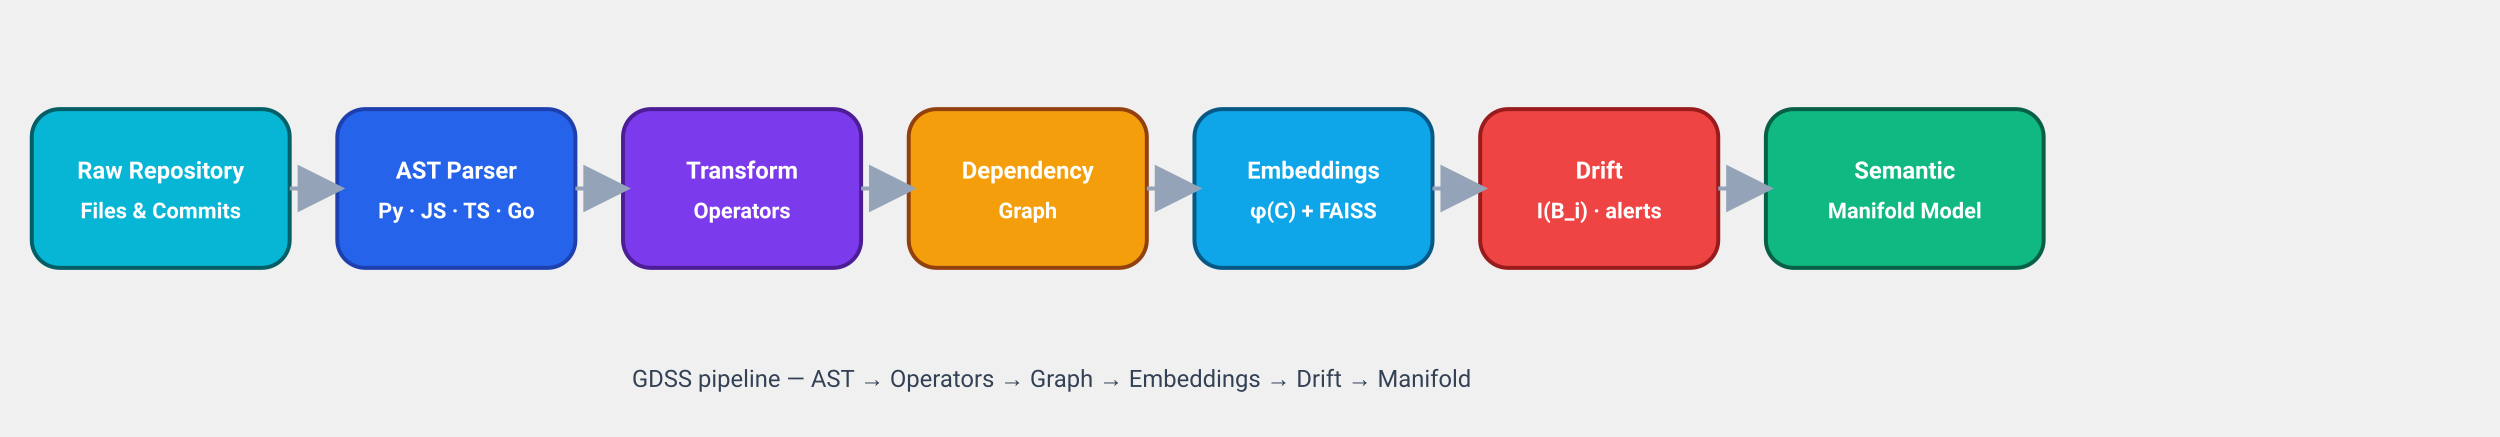
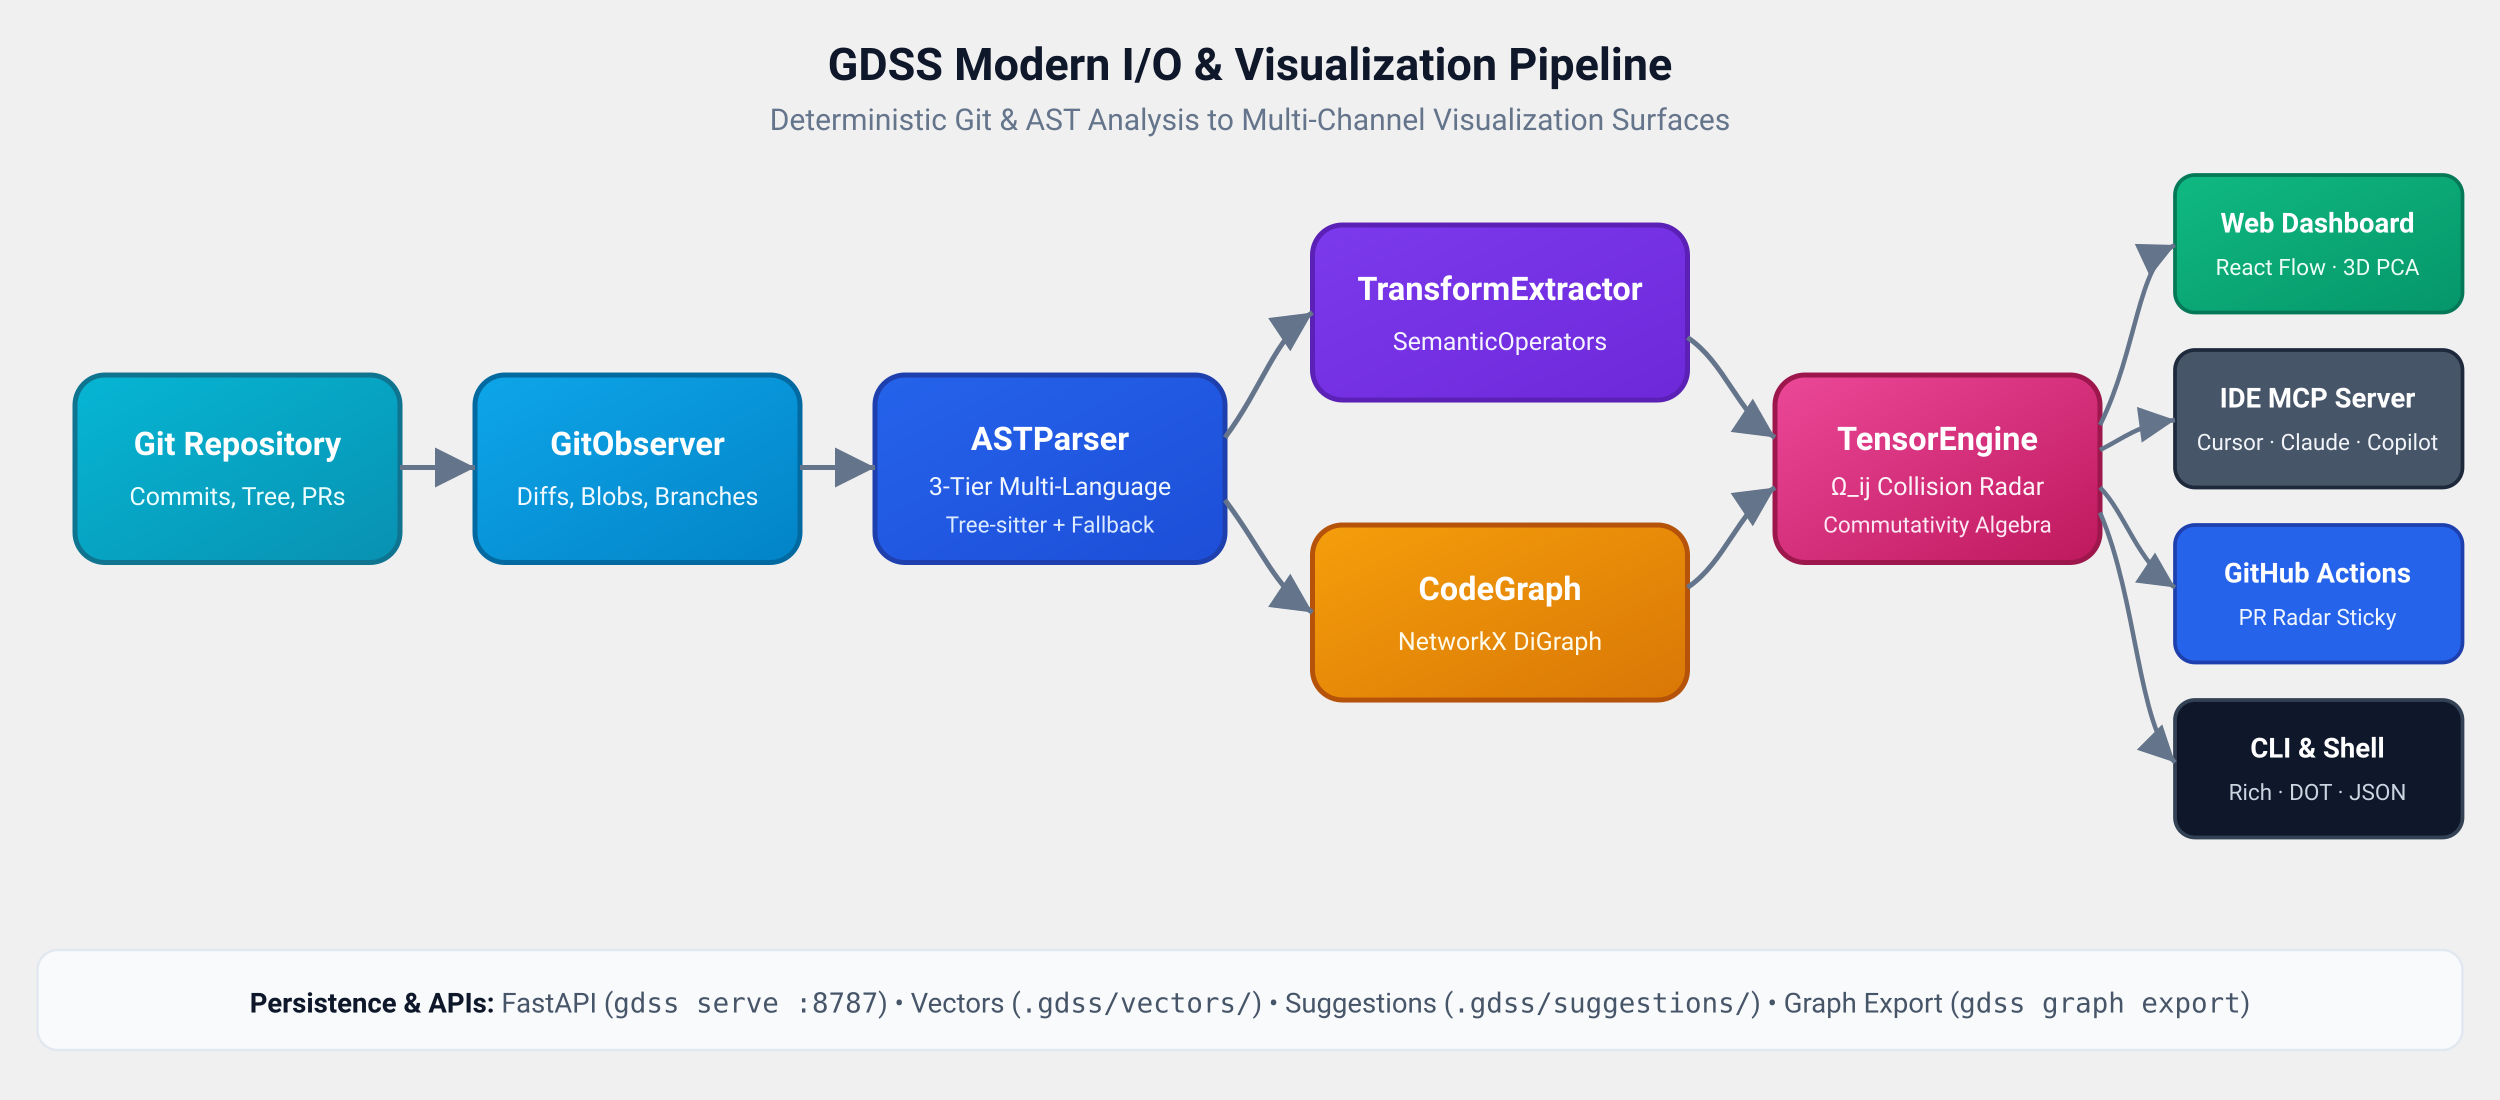
- <svg xmlns="http://www.w3.org/2000/svg" viewBox="0 0 1260 220" width="100%" height="220">
+ <svg xmlns="http://www.w3.org/2000/svg" viewBox="0 0 1000 440" width="100%" height="440">
  <defs>
-     <marker id="arrow" markerWidth="12" markerHeight="12" refX="10" refY="6" orient="auto">
-       <path d="M0,0 L12,6 L0,12 z" fill="#94a3b8" />
+     <marker id="arrow" markerWidth="10" markerHeight="10" refX="8" refY="5" orient="auto">
+       <path d="M0,1 L8,5 L0,9 z" fill="#64748b" />
    </marker>
+     <linearGradient id="grad-git" x1="0%" y1="0%" x2="100%" y2="100%">
+       <stop offset="0%" stop-color="#06b6d4" />
+       <stop offset="100%" stop-color="#0891b2" />
+     </linearGradient>
+     <linearGradient id="grad-obs" x1="0%" y1="0%" x2="100%" y2="100%">
+       <stop offset="0%" stop-color="#0ea5e9" />
+       <stop offset="100%" stop-color="#0284c7" />
+     </linearGradient>
+     <linearGradient id="grad-ast" x1="0%" y1="0%" x2="100%" y2="100%">
+       <stop offset="0%" stop-color="#2563eb" />
+       <stop offset="100%" stop-color="#1d4ed8" />
+     </linearGradient>
+     <linearGradient id="grad-tx" x1="0%" y1="0%" x2="100%" y2="100%">
+       <stop offset="0%" stop-color="#7c3aed" />
+       <stop offset="100%" stop-color="#6d28d9" />
+     </linearGradient>
+     <linearGradient id="grad-graph" x1="0%" y1="0%" x2="100%" y2="100%">
+       <stop offset="0%" stop-color="#f59e0b" />
+       <stop offset="100%" stop-color="#d97706" />
+     </linearGradient>
+     <linearGradient id="grad-tensor" x1="0%" y1="0%" x2="100%" y2="100%">
+       <stop offset="0%" stop-color="#ec4899" />
+       <stop offset="100%" stop-color="#be185d" />
+     </linearGradient>
+     <linearGradient id="grad-web" x1="0%" y1="0%" x2="100%" y2="100%">
+       <stop offset="0%" stop-color="#10b981" />
+       <stop offset="100%" stop-color="#059669" />
+     </linearGradient>
  </defs>
-   <rect x="16" y="55" width="130" height="80" rx="14" fill="#06b6d4" stroke="#035e66" stroke-width="2" />
-   <text x="81" y="90" text-anchor="middle" fill="#ffffff" font-family="Segoe UI, Roboto, Arial, sans-serif" font-weight="700" font-size="12">Raw Repository</text>
-   <text x="81" y="110" text-anchor="middle" fill="#ffffff" font-family="Segoe UI, Roboto, Arial, sans-serif" font-weight="600" font-size="11">Files &amp; Commits</text>
-   <rect x="170" y="55" width="120" height="80" rx="14" fill="#2563eb" stroke="#1e40af" stroke-width="2" />
-   <text x="230" y="90" text-anchor="middle" fill="#ffffff" font-family="Segoe UI, Roboto, Arial, sans-serif" font-weight="700" font-size="12">AST Parser</text>
-   <text x="230" y="110" text-anchor="middle" fill="#ffffff" font-family="Segoe UI, Roboto, Arial, sans-serif" font-weight="600" font-size="11">Py · JS · TS · Go</text>
-   <rect x="314" y="55" width="120" height="80" rx="14" fill="#7c3aed" stroke="#4c1d95" stroke-width="2" />
-   <text x="374" y="90" text-anchor="middle" fill="#ffffff" font-family="Segoe UI, Roboto, Arial, sans-serif" font-weight="700" font-size="12">Transform</text>
-   <text x="374" y="110" text-anchor="middle" fill="#ffffff" font-family="Segoe UI, Roboto, Arial, sans-serif" font-weight="600" font-size="11">Operators</text>
-   <rect x="458" y="55" width="120" height="80" rx="14" fill="#f59e0b" stroke="#92400e" stroke-width="2" />
-   <text x="518" y="90" text-anchor="middle" fill="#ffffff" font-family="Segoe UI, Roboto, Arial, sans-serif" font-weight="700" font-size="12">Dependency</text>
-   <text x="518" y="110" text-anchor="middle" fill="#ffffff" font-family="Segoe UI, Roboto, Arial, sans-serif" font-weight="600" font-size="11">Graph</text>
-   <rect x="602" y="55" width="120" height="80" rx="14" fill="#0ea5e9" stroke="#075985" stroke-width="2" />
-   <text x="662" y="90" text-anchor="middle" fill="#ffffff" font-family="Segoe UI, Roboto, Arial, sans-serif" font-weight="700" font-size="12">Embeddings</text>
-   <text x="662" y="110" text-anchor="middle" fill="#ffffff" font-family="Segoe UI, Roboto, Arial, sans-serif" font-weight="600" font-size="11">φ(C) + FAISS</text>
-   <rect x="746" y="55" width="120" height="80" rx="14" fill="#ef4444" stroke="#991b1b" stroke-width="2" />
-   <text x="806" y="90" text-anchor="middle" fill="#ffffff" font-family="Segoe UI, Roboto, Arial, sans-serif" font-weight="700" font-size="12">Drift</text>
-   <text x="806" y="110" text-anchor="middle" fill="#ffffff" font-family="Segoe UI, Roboto, Arial, sans-serif" font-weight="600" font-size="11">I(B_i) · alerts</text>
-   <rect x="890" y="55" width="140" height="80" rx="14" fill="#10b981" stroke="#065f46" stroke-width="2" />
-   <text x="960" y="90" text-anchor="middle" fill="#ffffff" font-family="Segoe UI, Roboto, Arial, sans-serif" font-weight="700" font-size="12">Semantic</text>
-   <text x="960" y="110" text-anchor="middle" fill="#ffffff" font-family="Segoe UI, Roboto, Arial, sans-serif" font-weight="600" font-size="11">Manifold Model</text>
-   <line x1="146" y1="95" x2="170" y2="95" stroke="#94a3b8" stroke-width="2" marker-end="url(#arrow)" />
-   <line x1="290" y1="95" x2="314" y2="95" stroke="#94a3b8" stroke-width="2" marker-end="url(#arrow)" />
-   <line x1="434" y1="95" x2="458" y2="95" stroke="#94a3b8" stroke-width="2" marker-end="url(#arrow)" />
-   <line x1="578" y1="95" x2="602" y2="95" stroke="#94a3b8" stroke-width="2" marker-end="url(#arrow)" />
-   <line x1="722" y1="95" x2="746" y2="95" stroke="#94a3b8" stroke-width="2" marker-end="url(#arrow)" />
-   <line x1="866" y1="95" x2="890" y2="95" stroke="#94a3b8" stroke-width="2" marker-end="url(#arrow)" />
-   <text x="530" y="195" text-anchor="middle" fill="#334155" font-family="Segoe UI, Roboto, Arial, sans-serif" font-size="12">GDSS pipeline — AST → Operators → Graph → Embeddings → Drift → Manifold</text>
+   <text x="500" y="32" text-anchor="middle" fill="#0f172a" font-family="Segoe UI, Roboto, Arial, sans-serif" font-weight="700" font-size="18">GDSS Modern I/O &amp; Visualization Pipeline</text>
+   <text x="500" y="52" text-anchor="middle" fill="#64748b" font-family="Segoe UI, Roboto, Arial, sans-serif" font-size="12">Deterministic Git &amp; AST Analysis to Multi-Channel Visualization Surfaces</text>
+   <rect x="30" y="150" width="130" height="75" rx="12" fill="url(#grad-git)" stroke="#0e7490" stroke-width="2" />
+   <text x="95" y="182" text-anchor="middle" fill="#ffffff" font-family="Segoe UI, Roboto, Arial, sans-serif" font-weight="700" font-size="13">Git Repository</text>
+   <text x="95" y="202" text-anchor="middle" fill="#ecfeff" font-family="Segoe UI, Roboto, Arial, sans-serif" font-size="10">Commits, Tree, PRs</text>
+   <rect x="190" y="150" width="130" height="75" rx="12" fill="url(#grad-obs)" stroke="#0369a1" stroke-width="2" />
+   <text x="255" y="182" text-anchor="middle" fill="#ffffff" font-family="Segoe UI, Roboto, Arial, sans-serif" font-weight="700" font-size="13">GitObserver</text>
+   <text x="255" y="202" text-anchor="middle" fill="#f0f9ff" font-family="Segoe UI, Roboto, Arial, sans-serif" font-size="10">Diffs, Blobs, Branches</text>
+   <rect x="350" y="150" width="140" height="75" rx="12" fill="url(#grad-ast)" stroke="#1e40af" stroke-width="2" />
+   <text x="420" y="180" text-anchor="middle" fill="#ffffff" font-family="Segoe UI, Roboto, Arial, sans-serif" font-weight="700" font-size="13">ASTParser</text>
+   <text x="420" y="198" text-anchor="middle" fill="#eff6ff" font-family="Segoe UI, Roboto, Arial, sans-serif" font-size="10">3-Tier Multi-Language</text>
+   <text x="420" y="213" text-anchor="middle" fill="#dbeafe" font-family="Segoe UI, Roboto, Arial, sans-serif" font-size="9">Tree-sitter + Fallback</text>
+   <rect x="525" y="90" width="150" height="70" rx="12" fill="url(#grad-tx)" stroke="#5b21b6" stroke-width="2" />
+   <text x="600" y="120" text-anchor="middle" fill="#ffffff" font-family="Segoe UI, Roboto, Arial, sans-serif" font-weight="700" font-size="13">TransformExtractor</text>
+   <text x="600" y="140" text-anchor="middle" fill="#f5f3ff" font-family="Segoe UI, Roboto, Arial, sans-serif" font-size="10">SemanticOperators</text>
+   <rect x="525" y="210" width="150" height="70" rx="12" fill="url(#grad-graph)" stroke="#b45309" stroke-width="2" />
+   <text x="600" y="240" text-anchor="middle" fill="#ffffff" font-family="Segoe UI, Roboto, Arial, sans-serif" font-weight="700" font-size="13">CodeGraph</text>
+   <text x="600" y="260" text-anchor="middle" fill="#fffbeb" font-family="Segoe UI, Roboto, Arial, sans-serif" font-size="10">NetworkX DiGraph</text>
+   <rect x="710" y="150" width="130" height="75" rx="12" fill="url(#grad-tensor)" stroke="#9d174d" stroke-width="2" />
+   <text x="775" y="180" text-anchor="middle" fill="#ffffff" font-family="Segoe UI, Roboto, Arial, sans-serif" font-weight="700" font-size="13">TensorEngine</text>
+   <text x="775" y="198" text-anchor="middle" fill="#fdf2f8" font-family="Segoe UI, Roboto, Arial, sans-serif" font-size="10">Ω_ij Collision Radar</text>
+   <text x="775" y="213" text-anchor="middle" fill="#fce7f3" font-family="Segoe UI, Roboto, Arial, sans-serif" font-size="9">Commutativity Algebra</text>
+   <rect x="870" y="70" width="115" height="55" rx="8" fill="url(#grad-web)" stroke="#047857" stroke-width="1.5" />
+   <text x="927" y="93" text-anchor="middle" fill="#ffffff" font-family="Segoe UI, Roboto, Arial, sans-serif" font-weight="700" font-size="11">Web Dashboard</text>
+   <text x="927" y="110" text-anchor="middle" fill="#ecfdf5" font-family="Segoe UI, Roboto, Arial, sans-serif" font-size="9">React Flow · 3D PCA</text>
+   <rect x="870" y="140" width="115" height="55" rx="8" fill="#475569" stroke="#1e293b" stroke-width="1.5" />
+   <text x="927" y="163" text-anchor="middle" fill="#ffffff" font-family="Segoe UI, Roboto, Arial, sans-serif" font-weight="700" font-size="11">IDE MCP Server</text>
+   <text x="927" y="180" text-anchor="middle" fill="#f1f5f9" font-family="Segoe UI, Roboto, Arial, sans-serif" font-size="9">Cursor · Claude · Copilot</text>
+   <rect x="870" y="210" width="115" height="55" rx="8" fill="#2563eb" stroke="#1e40af" stroke-width="1.5" />
+   <text x="927" y="233" text-anchor="middle" fill="#ffffff" font-family="Segoe UI, Roboto, Arial, sans-serif" font-weight="700" font-size="11">GitHub Actions</text>
+   <text x="927" y="250" text-anchor="middle" fill="#eff6ff" font-family="Segoe UI, Roboto, Arial, sans-serif" font-size="9">PR Radar Sticky</text>
+   <rect x="870" y="280" width="115" height="55" rx="8" fill="#0f172a" stroke="#334155" stroke-width="1.5" />
+   <text x="927" y="303" text-anchor="middle" fill="#ffffff" font-family="Segoe UI, Roboto, Arial, sans-serif" font-weight="700" font-size="11">CLI &amp; Shell</text>
+   <text x="927" y="320" text-anchor="middle" fill="#cbd5e1" font-family="Segoe UI, Roboto, Arial, sans-serif" font-size="9">Rich · DOT · JSON</text>
+   <line x1="160" y1="187" x2="190" y2="187" stroke="#64748b" stroke-width="2" marker-end="url(#arrow)" />
+   <line x1="320" y1="187" x2="350" y2="187" stroke="#64748b" stroke-width="2" marker-end="url(#arrow)" />
+   <path d="M490,175 C505,155 510,135 525,125" fill="none" stroke="#64748b" stroke-width="2" marker-end="url(#arrow)" />
+   <path d="M490,200 C505,220 510,235 525,245" fill="none" stroke="#64748b" stroke-width="2" marker-end="url(#arrow)" />
+   <path d="M675,135 C690,145 695,165 710,175" fill="none" stroke="#64748b" stroke-width="2" marker-end="url(#arrow)" />
+   <path d="M675,235 C690,225 695,205 710,195" fill="none" stroke="#64748b" stroke-width="2" marker-end="url(#arrow)" />
+   <path d="M840,170 C855,140 855,105 870,98" fill="none" stroke="#64748b" stroke-width="1.8" marker-end="url(#arrow)" />
+   <path d="M840,180 C850,175 855,170 870,168" fill="none" stroke="#64748b" stroke-width="1.8" marker-end="url(#arrow)" />
+   <path d="M840,195 C850,205 855,225 870,235" fill="none" stroke="#64748b" stroke-width="1.8" marker-end="url(#arrow)" />
+   <path d="M840,205 C855,240 855,290 870,305" fill="none" stroke="#64748b" stroke-width="1.8" marker-end="url(#arrow)" />
+   <rect x="15" y="380" width="970" height="40" rx="8" fill="#f8fafc" stroke="#e2e8f0" stroke-width="1" />
+   <text x="500" y="405" text-anchor="middle" fill="#475569" font-family="Segoe UI, Roboto, Arial, sans-serif" font-size="11">
+     <tspan font-weight="700" fill="#0f172a">Persistence &amp; APIs:</tspan> FastAPI (<tspan font-family="Consolas, monospace">gdss serve :8787</tspan>) • Vectors (<tspan font-family="Consolas, monospace">.gdss/vectors/</tspan>) • Suggestions (<tspan font-family="Consolas, monospace">.gdss/suggestions/</tspan>) • Graph Export (<tspan font-family="Consolas, monospace">gdss graph export</tspan>)
+   </text>
</svg>
